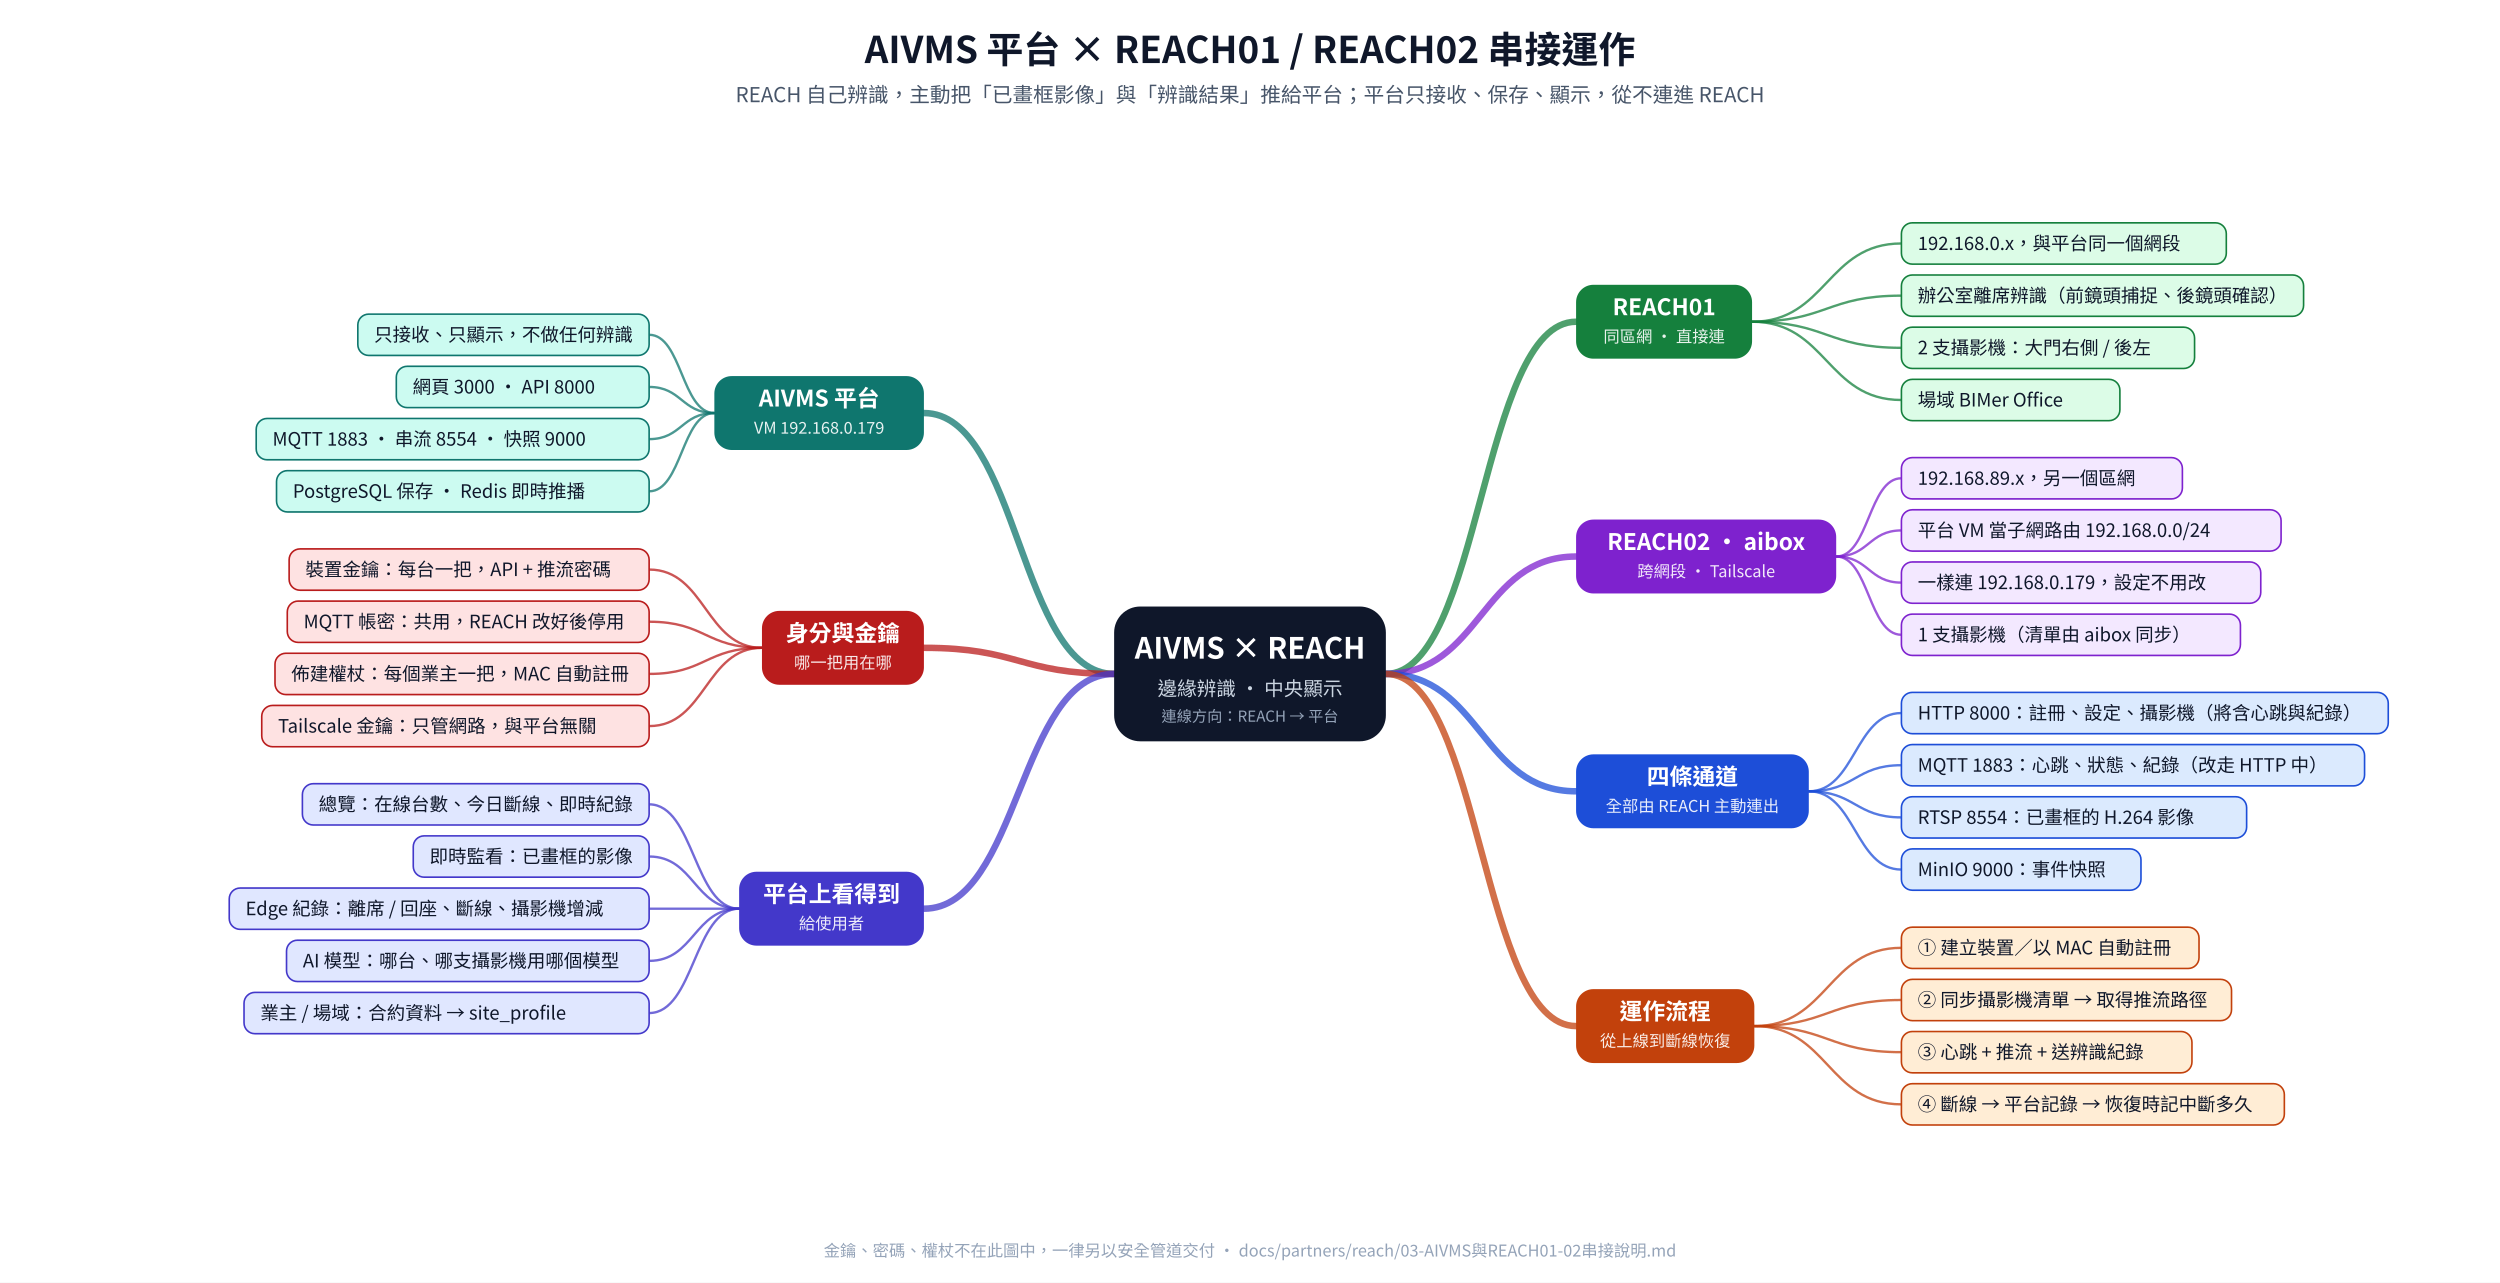
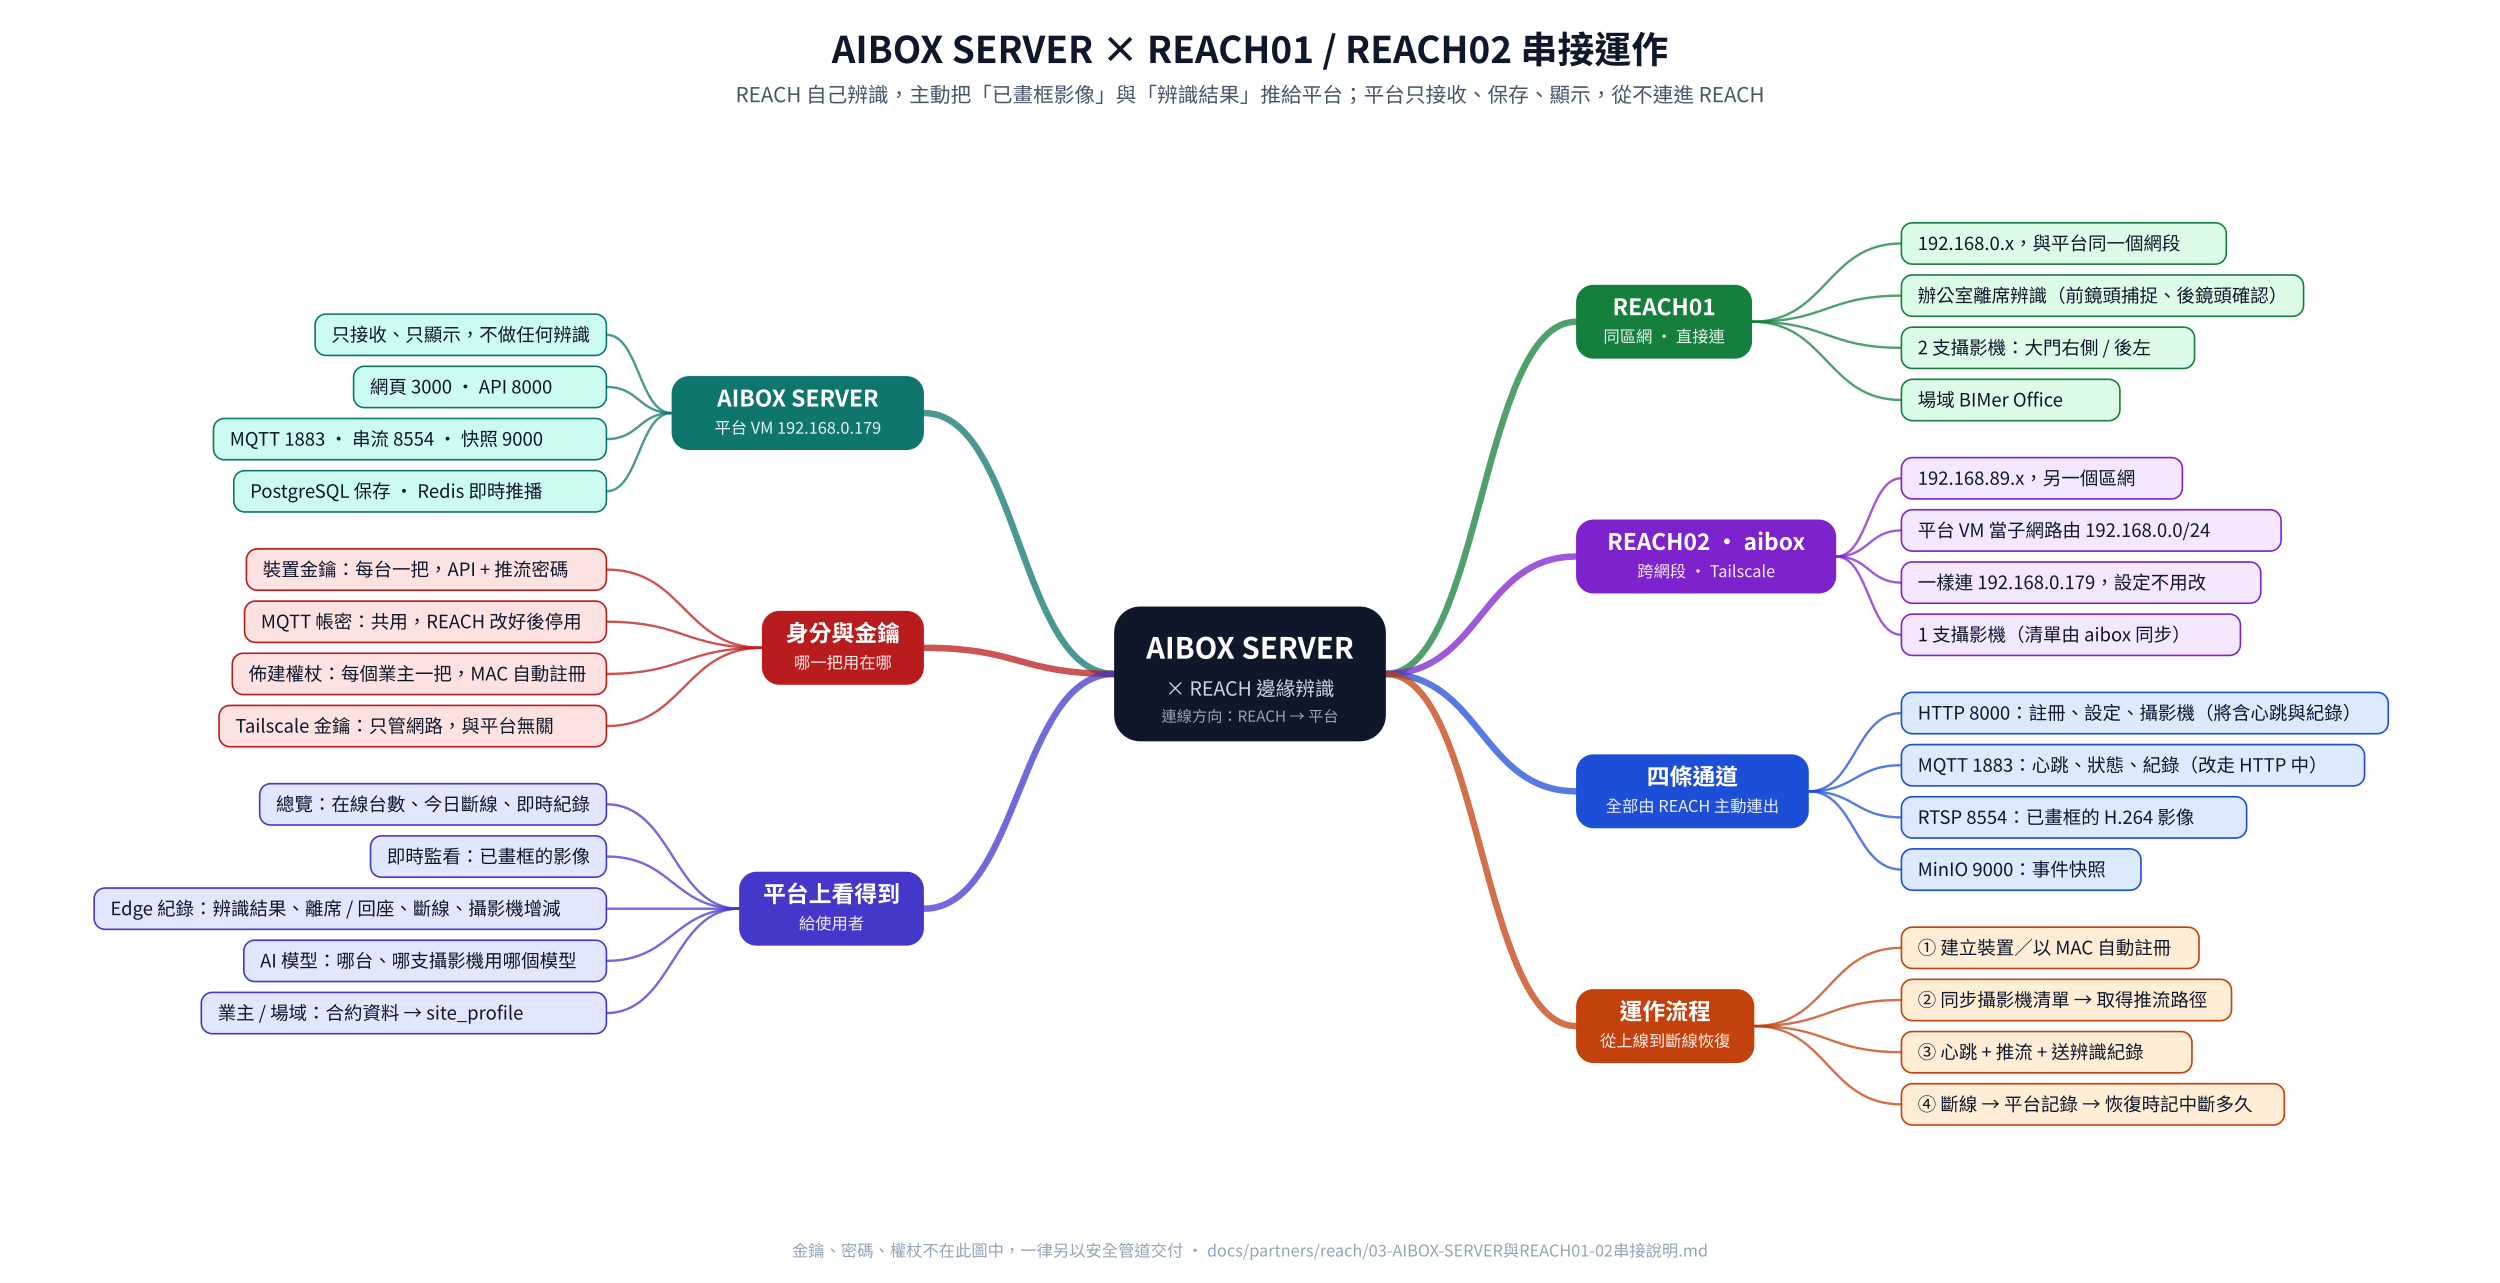
<svg xmlns="http://www.w3.org/2000/svg" width="2300" height="1180" viewBox="0 0 2300 1180" font-family="'Noto Sans TC','Noto Sans CJK TC','PingFang TC','Microsoft JhengHei','WenQuanYi Zen Hei',sans-serif">
  <rect width="2300" height="1180" fill="#ffffff" />
-   <text x="1150.0" y="58" text-anchor="middle" font-size="34" font-weight="700" fill="#0f172a">AIVMS 平台 × REACH01 / REACH02 串接運作</text>
+   <text x="1150.0" y="58" text-anchor="middle" font-size="34" font-weight="700" fill="#0f172a">AIBOX SERVER × REACH01 / REACH02 串接運作</text>
  <text x="1150.0" y="94" text-anchor="middle" font-size="19" fill="#475569">REACH 自己辨識，主動把「已畫框影像」與「辨識結果」推給平台；平台只接收、保存、顯示，從不連進 REACH</text>
  <path d="M1025.0,620.0 C937.5,620.0 937.5,380.0 850.0,380.0" fill="none" stroke="#0f766e" stroke-width="6" stroke-opacity="0.75" stroke-linecap="round" />
-   <path d="M657.2,380.0 C627.2,380.0 627.2,308.0 597.2,308.0" fill="none" stroke="#0f766e" stroke-width="2.2" stroke-opacity="0.75" stroke-linecap="round" />
-   <path d="M657.2,380.0 C627.2,380.0 627.2,356.0 597.2,356.0" fill="none" stroke="#0f766e" stroke-width="2.2" stroke-opacity="0.75" stroke-linecap="round" />
-   <path d="M657.2,380.0 C627.2,380.0 627.2,404.0 597.2,404.0" fill="none" stroke="#0f766e" stroke-width="2.2" stroke-opacity="0.75" stroke-linecap="round" />
-   <path d="M657.2,380.0 C627.2,380.0 627.2,452.0 597.2,452.0" fill="none" stroke="#0f766e" stroke-width="2.2" stroke-opacity="0.75" stroke-linecap="round" />
+   <path d="M617.9,380.0 C587.9,380.0 587.9,308.0 557.9,308.0" fill="none" stroke="#0f766e" stroke-width="2.2" stroke-opacity="0.75" stroke-linecap="round" />
+   <path d="M617.9,380.0 C587.9,380.0 587.9,356.0 557.9,356.0" fill="none" stroke="#0f766e" stroke-width="2.2" stroke-opacity="0.75" stroke-linecap="round" />
+   <path d="M617.9,380.0 C587.9,380.0 587.9,404.0 557.9,404.0" fill="none" stroke="#0f766e" stroke-width="2.2" stroke-opacity="0.75" stroke-linecap="round" />
+   <path d="M617.9,380.0 C587.9,380.0 587.9,452.0 557.9,452.0" fill="none" stroke="#0f766e" stroke-width="2.2" stroke-opacity="0.75" stroke-linecap="round" />
  <path d="M1025.0,620.0 C937.5,620.0 937.5,596.0 850.0,596.0" fill="none" stroke="#b91c1c" stroke-width="6" stroke-opacity="0.75" stroke-linecap="round" />
-   <path d="M701.0,596.0 C649.1,596.0 649.1,524.0 597.2,524.0" fill="none" stroke="#b91c1c" stroke-width="2.2" stroke-opacity="0.75" stroke-linecap="round" />
-   <path d="M701.0,596.0 C649.1,596.0 649.1,572.0 597.2,572.0" fill="none" stroke="#b91c1c" stroke-width="2.2" stroke-opacity="0.75" stroke-linecap="round" />
-   <path d="M701.0,596.0 C649.1,596.0 649.1,620.0 597.2,620.0" fill="none" stroke="#b91c1c" stroke-width="2.2" stroke-opacity="0.75" stroke-linecap="round" />
-   <path d="M701.0,596.0 C649.1,596.0 649.1,668.0 597.2,668.0" fill="none" stroke="#b91c1c" stroke-width="2.2" stroke-opacity="0.75" stroke-linecap="round" />
+   <path d="M701.0,596.0 C629.5,596.0 629.5,524.0 557.9,524.0" fill="none" stroke="#b91c1c" stroke-width="2.2" stroke-opacity="0.75" stroke-linecap="round" />
+   <path d="M701.0,596.0 C629.5,596.0 629.5,572.0 557.9,572.0" fill="none" stroke="#b91c1c" stroke-width="2.2" stroke-opacity="0.75" stroke-linecap="round" />
+   <path d="M701.0,596.0 C629.5,596.0 629.5,620.0 557.9,620.0" fill="none" stroke="#b91c1c" stroke-width="2.2" stroke-opacity="0.75" stroke-linecap="round" />
+   <path d="M701.0,596.0 C629.5,596.0 629.5,668.0 557.9,668.0" fill="none" stroke="#b91c1c" stroke-width="2.2" stroke-opacity="0.75" stroke-linecap="round" />
  <path d="M1025.0,620.0 C937.5,620.0 937.5,836.0 850.0,836.0" fill="none" stroke="#4338ca" stroke-width="6" stroke-opacity="0.75" stroke-linecap="round" />
-   <path d="M680.0,836.0 C638.6,836.0 638.6,740.0 597.2,740.0" fill="none" stroke="#4338ca" stroke-width="2.2" stroke-opacity="0.75" stroke-linecap="round" />
-   <path d="M680.0,836.0 C638.6,836.0 638.6,788.0 597.2,788.0" fill="none" stroke="#4338ca" stroke-width="2.2" stroke-opacity="0.75" stroke-linecap="round" />
-   <path d="M680.0,836.0 C638.6,836.0 638.6,836.0 597.2,836.0" fill="none" stroke="#4338ca" stroke-width="2.2" stroke-opacity="0.75" stroke-linecap="round" />
-   <path d="M680.0,836.0 C638.6,836.0 638.6,884.0 597.2,884.0" fill="none" stroke="#4338ca" stroke-width="2.2" stroke-opacity="0.75" stroke-linecap="round" />
-   <path d="M680.0,836.0 C638.6,836.0 638.6,932.0 597.2,932.0" fill="none" stroke="#4338ca" stroke-width="2.2" stroke-opacity="0.75" stroke-linecap="round" />
+   <path d="M680.0,836.0 C619.0,836.0 619.0,740.0 557.9,740.0" fill="none" stroke="#4338ca" stroke-width="2.2" stroke-opacity="0.75" stroke-linecap="round" />
+   <path d="M680.0,836.0 C619.0,836.0 619.0,788.0 557.9,788.0" fill="none" stroke="#4338ca" stroke-width="2.2" stroke-opacity="0.75" stroke-linecap="round" />
+   <path d="M680.0,836.0 C619.0,836.0 619.0,836.0 557.9,836.0" fill="none" stroke="#4338ca" stroke-width="2.2" stroke-opacity="0.75" stroke-linecap="round" />
+   <path d="M680.0,836.0 C619.0,836.0 619.0,884.0 557.9,884.0" fill="none" stroke="#4338ca" stroke-width="2.2" stroke-opacity="0.75" stroke-linecap="round" />
+   <path d="M680.0,836.0 C619.0,836.0 619.0,932.0 557.9,932.0" fill="none" stroke="#4338ca" stroke-width="2.2" stroke-opacity="0.75" stroke-linecap="round" />
  <path d="M1275.0,620.0 C1362.5,620.0 1362.5,296.0 1450.0,296.0" fill="none" stroke="#15803d" stroke-width="6" stroke-opacity="0.75" stroke-linecap="round" />
  <path d="M1611.9,296.0 C1680.6,296.0 1680.6,224.0 1749.3,224.0" fill="none" stroke="#15803d" stroke-width="2.2" stroke-opacity="0.75" stroke-linecap="round" />
  <path d="M1611.9,296.0 C1680.6,296.0 1680.6,272.0 1749.3,272.0" fill="none" stroke="#15803d" stroke-width="2.2" stroke-opacity="0.75" stroke-linecap="round" />
  <path d="M1611.9,296.0 C1680.6,296.0 1680.6,320.0 1749.3,320.0" fill="none" stroke="#15803d" stroke-width="2.2" stroke-opacity="0.75" stroke-linecap="round" />
  <path d="M1611.9,296.0 C1680.6,296.0 1680.6,368.0 1749.3,368.0" fill="none" stroke="#15803d" stroke-width="2.2" stroke-opacity="0.75" stroke-linecap="round" />
  <path d="M1275.0,620.0 C1362.5,620.0 1362.5,512.0 1450.0,512.0" fill="none" stroke="#7e22ce" stroke-width="6" stroke-opacity="0.75" stroke-linecap="round" />
  <path d="M1689.3,512.0 C1719.3,512.0 1719.3,440.0 1749.3,440.0" fill="none" stroke="#7e22ce" stroke-width="2.2" stroke-opacity="0.75" stroke-linecap="round" />
  <path d="M1689.3,512.0 C1719.3,512.0 1719.3,488.0 1749.3,488.0" fill="none" stroke="#7e22ce" stroke-width="2.2" stroke-opacity="0.75" stroke-linecap="round" />
  <path d="M1689.3,512.0 C1719.3,512.0 1719.3,536.0 1749.3,536.0" fill="none" stroke="#7e22ce" stroke-width="2.2" stroke-opacity="0.75" stroke-linecap="round" />
  <path d="M1689.3,512.0 C1719.3,512.0 1719.3,584.0 1749.3,584.0" fill="none" stroke="#7e22ce" stroke-width="2.2" stroke-opacity="0.75" stroke-linecap="round" />
  <path d="M1275.0,620.0 C1362.5,620.0 1362.5,728.0 1450.0,728.0" fill="none" stroke="#1d4ed8" stroke-width="6" stroke-opacity="0.75" stroke-linecap="round" />
  <path d="M1664.1,728.0 C1706.7,728.0 1706.7,656.0 1749.3,656.0" fill="none" stroke="#1d4ed8" stroke-width="2.2" stroke-opacity="0.75" stroke-linecap="round" />
  <path d="M1664.1,728.0 C1706.7,728.0 1706.7,704.0 1749.3,704.0" fill="none" stroke="#1d4ed8" stroke-width="2.2" stroke-opacity="0.75" stroke-linecap="round" />
  <path d="M1664.1,728.0 C1706.7,728.0 1706.7,752.0 1749.3,752.0" fill="none" stroke="#1d4ed8" stroke-width="2.2" stroke-opacity="0.75" stroke-linecap="round" />
  <path d="M1664.1,728.0 C1706.7,728.0 1706.7,800.0 1749.3,800.0" fill="none" stroke="#1d4ed8" stroke-width="2.2" stroke-opacity="0.75" stroke-linecap="round" />
  <path d="M1275.0,620.0 C1362.5,620.0 1362.5,944.0 1450.0,944.0" fill="none" stroke="#c2410c" stroke-width="6" stroke-opacity="0.75" stroke-linecap="round" />
  <path d="M1614.0,944.0 C1681.7,944.0 1681.7,872.0 1749.3,872.0" fill="none" stroke="#c2410c" stroke-width="2.2" stroke-opacity="0.75" stroke-linecap="round" />
  <path d="M1614.0,944.0 C1681.7,944.0 1681.7,920.0 1749.3,920.0" fill="none" stroke="#c2410c" stroke-width="2.2" stroke-opacity="0.75" stroke-linecap="round" />
  <path d="M1614.0,944.0 C1681.7,944.0 1681.7,968.0 1749.3,968.0" fill="none" stroke="#c2410c" stroke-width="2.2" stroke-opacity="0.75" stroke-linecap="round" />
  <path d="M1614.0,944.0 C1681.7,944.0 1681.7,1016.0 1749.3,1016.0" fill="none" stroke="#c2410c" stroke-width="2.2" stroke-opacity="0.75" stroke-linecap="round" />
  <rect x="1025.0" y="558.0" width="250" height="124" rx="24" fill="#0f172a" />
-   <text x="1150.0" y="606.0" text-anchor="middle" font-size="27" font-weight="700" fill="#ffffff">AIVMS × REACH</text>
-   <text x="1150.0" y="640.0" text-anchor="middle" font-size="18" fill="#cbd5e1">邊緣辨識 · 中央顯示</text>
+   <text x="1150.0" y="606.0" text-anchor="middle" font-size="27" font-weight="700" fill="#ffffff">AIBOX SERVER</text>
+   <text x="1150.0" y="640.0" text-anchor="middle" font-size="18" fill="#cbd5e1">× REACH 邊緣辨識</text>
  <text x="1150.0" y="664.0" text-anchor="middle" font-size="14" fill="#94a3b8">連線方向：REACH → 平台</text>
-   <rect x="657.2" y="346.0" width="192.8" height="68" rx="16" fill="#0f766e" />
-   <text x="753.6" y="374.0" text-anchor="middle" font-size="21" font-weight="700" fill="#ffffff">AIVMS 平台</text>
-   <text x="753.6" y="399.0" text-anchor="middle" font-size="15" fill="#ffffff" fill-opacity="0.9">VM 192.168.0.179</text>
-   <rect x="329.2" y="289.0" width="268.0" height="38" rx="10" fill="#ccfbf1" stroke="#0f766e" stroke-width="1.5" />
-   <text x="344.2" y="314.0" font-size="17" fill="#0f172a">只接收、只顯示，不做任何辨識</text>
-   <rect x="364.6" y="337.0" width="232.6" height="38" rx="10" fill="#ccfbf1" stroke="#0f766e" stroke-width="1.5" />
-   <text x="379.6" y="362.0" font-size="17" fill="#0f172a">網頁 3000 · API 8000</text>
-   <rect x="235.7" y="385.0" width="361.5" height="38" rx="10" fill="#ccfbf1" stroke="#0f766e" stroke-width="1.5" />
-   <text x="250.7" y="410.0" font-size="17" fill="#0f172a">MQTT 1883 · 串流 8554 · 快照 9000</text>
-   <rect x="254.4" y="433.0" width="342.8" height="38" rx="10" fill="#ccfbf1" stroke="#0f766e" stroke-width="1.5" />
-   <text x="269.4" y="458.0" font-size="17" fill="#0f172a">PostgreSQL 保存 · Redis 即時推播</text>
+   <rect x="617.9" y="346.0" width="232.1" height="68" rx="16" fill="#0f766e" />
+   <text x="734.0" y="374.0" text-anchor="middle" font-size="21" font-weight="700" fill="#ffffff">AIBOX SERVER</text>
+   <text x="734.0" y="399.0" text-anchor="middle" font-size="15" fill="#ffffff" fill-opacity="0.9">平台 VM 192.168.0.179</text>
+   <rect x="289.9" y="289.0" width="268.0" height="38" rx="10" fill="#ccfbf1" stroke="#0f766e" stroke-width="1.5" />
+   <text x="304.9" y="314.0" font-size="17" fill="#0f172a">只接收、只顯示，不做任何辨識</text>
+   <rect x="325.3" y="337.0" width="232.6" height="38" rx="10" fill="#ccfbf1" stroke="#0f766e" stroke-width="1.5" />
+   <text x="340.3" y="362.0" font-size="17" fill="#0f172a">網頁 3000 · API 8000</text>
+   <rect x="196.4" y="385.0" width="361.5" height="38" rx="10" fill="#ccfbf1" stroke="#0f766e" stroke-width="1.5" />
+   <text x="211.4" y="410.0" font-size="17" fill="#0f172a">MQTT 1883 · 串流 8554 · 快照 9000</text>
+   <rect x="215.1" y="433.0" width="342.8" height="38" rx="10" fill="#ccfbf1" stroke="#0f766e" stroke-width="1.5" />
+   <text x="230.1" y="458.0" font-size="17" fill="#0f172a">PostgreSQL 保存 · Redis 即時推播</text>
  <rect x="701.0" y="562.0" width="149.0" height="68" rx="16" fill="#b91c1c" />
  <text x="775.5" y="590.0" text-anchor="middle" font-size="21" font-weight="700" fill="#ffffff">身分與金鑰</text>
  <text x="775.5" y="615.0" text-anchor="middle" font-size="15" fill="#ffffff" fill-opacity="0.9">哪一把用在哪</text>
-   <rect x="266.0" y="505.0" width="331.2" height="38" rx="10" fill="#fee2e2" stroke="#b91c1c" stroke-width="1.5" />
-   <text x="281.0" y="530.0" font-size="17" fill="#0f172a">裝置金鑰：每台一把，API + 推流密碼</text>
-   <rect x="264.3" y="553.0" width="332.9" height="38" rx="10" fill="#fee2e2" stroke="#b91c1c" stroke-width="1.5" />
-   <text x="279.3" y="578.0" font-size="17" fill="#0f172a">MQTT 帳密：共用，REACH 改好後停用</text>
-   <rect x="253.0" y="601.0" width="344.2" height="38" rx="10" fill="#fee2e2" stroke="#b91c1c" stroke-width="1.5" />
-   <text x="268.0" y="626.0" font-size="17" fill="#0f172a">佈建權杖：每個業主一把，MAC 自動註冊</text>
-   <rect x="240.8" y="649.0" width="356.4" height="38" rx="10" fill="#fee2e2" stroke="#b91c1c" stroke-width="1.5" />
-   <text x="255.8" y="674.0" font-size="17" fill="#0f172a">Tailscale 金鑰：只管網路，與平台無關</text>
+   <rect x="226.7" y="505.0" width="331.2" height="38" rx="10" fill="#fee2e2" stroke="#b91c1c" stroke-width="1.5" />
+   <text x="241.7" y="530.0" font-size="17" fill="#0f172a">裝置金鑰：每台一把，API + 推流密碼</text>
+   <rect x="225.0" y="553.0" width="332.9" height="38" rx="10" fill="#fee2e2" stroke="#b91c1c" stroke-width="1.5" />
+   <text x="240.0" y="578.0" font-size="17" fill="#0f172a">MQTT 帳密：共用，REACH 改好後停用</text>
+   <rect x="213.7" y="601.0" width="344.2" height="38" rx="10" fill="#fee2e2" stroke="#b91c1c" stroke-width="1.5" />
+   <text x="228.7" y="626.0" font-size="17" fill="#0f172a">佈建權杖：每個業主一把，MAC 自動註冊</text>
+   <rect x="201.5" y="649.0" width="356.4" height="38" rx="10" fill="#fee2e2" stroke="#b91c1c" stroke-width="1.5" />
+   <text x="216.5" y="674.0" font-size="17" fill="#0f172a">Tailscale 金鑰：只管網路，與平台無關</text>
  <rect x="680.0" y="802.0" width="170.0" height="68" rx="16" fill="#4338ca" />
  <text x="765.0" y="830.0" text-anchor="middle" font-size="21" font-weight="700" fill="#ffffff">平台上看得到</text>
  <text x="765.0" y="855.0" text-anchor="middle" font-size="15" fill="#ffffff" fill-opacity="0.9">給使用者</text>
-   <rect x="278.2" y="721.0" width="319.0" height="38" rx="10" fill="#e0e7ff" stroke="#4338ca" stroke-width="1.5" />
-   <text x="293.2" y="746.0" font-size="17" fill="#0f172a">總覽：在線台數、今日斷線、即時紀錄</text>
-   <rect x="380.2" y="769.0" width="217.0" height="38" rx="10" fill="#e0e7ff" stroke="#4338ca" stroke-width="1.5" />
-   <text x="395.2" y="794.0" font-size="17" fill="#0f172a">即時監看：已畫框的影像</text>
-   <rect x="210.9" y="817.0" width="386.3" height="38" rx="10" fill="#e0e7ff" stroke="#4338ca" stroke-width="1.5" />
-   <text x="225.9" y="842.0" font-size="17" fill="#0f172a">Edge 紀錄：離席 / 回座、斷線、攝影機增減</text>
-   <rect x="263.6" y="865.0" width="333.6" height="38" rx="10" fill="#e0e7ff" stroke="#4338ca" stroke-width="1.5" />
-   <text x="278.6" y="890.0" font-size="17" fill="#0f172a">AI 模型：哪台、哪支攝影機用哪個模型</text>
-   <rect x="224.5" y="913.0" width="372.7" height="38" rx="10" fill="#e0e7ff" stroke="#4338ca" stroke-width="1.5" />
-   <text x="239.5" y="938.0" font-size="17" fill="#0f172a">業主 / 場域：合約資料 → site_profile</text>
+   <rect x="238.9" y="721.0" width="319.0" height="38" rx="10" fill="#e0e7ff" stroke="#4338ca" stroke-width="1.5" />
+   <text x="253.9" y="746.0" font-size="17" fill="#0f172a">總覽：在線台數、今日斷線、即時紀錄</text>
+   <rect x="340.9" y="769.0" width="217.0" height="38" rx="10" fill="#e0e7ff" stroke="#4338ca" stroke-width="1.5" />
+   <text x="355.9" y="794.0" font-size="17" fill="#0f172a">即時監看：已畫框的影像</text>
+   <rect x="86.6" y="817.0" width="471.3" height="38" rx="10" fill="#e0e7ff" stroke="#4338ca" stroke-width="1.5" />
+   <text x="101.6" y="842.0" font-size="17" fill="#0f172a">Edge 紀錄：辨識結果、離席 / 回座、斷線、攝影機增減</text>
+   <rect x="224.3" y="865.0" width="333.6" height="38" rx="10" fill="#e0e7ff" stroke="#4338ca" stroke-width="1.5" />
+   <text x="239.3" y="890.0" font-size="17" fill="#0f172a">AI 模型：哪台、哪支攝影機用哪個模型</text>
+   <rect x="185.2" y="913.0" width="372.7" height="38" rx="10" fill="#e0e7ff" stroke="#4338ca" stroke-width="1.5" />
+   <text x="200.2" y="938.0" font-size="17" fill="#0f172a">業主 / 場域：合約資料 → site_profile</text>
  <rect x="1450.0" y="262.0" width="161.9" height="68" rx="16" fill="#15803d" />
  <text x="1531.0" y="290.0" text-anchor="middle" font-size="21" font-weight="700" fill="#ffffff">REACH01</text>
  <text x="1531.0" y="315.0" text-anchor="middle" font-size="15" fill="#ffffff" fill-opacity="0.9">同區網 · 直接連</text>
  <rect x="1749.3" y="205.0" width="298.9" height="38" rx="10" fill="#dcfce7" stroke="#15803d" stroke-width="1.5" />
  <text x="1764.3" y="230.0" font-size="17" fill="#0f172a">192.168.0.x，與平台同一個網段</text>
  <rect x="1749.3" y="253.0" width="370.0" height="38" rx="10" fill="#dcfce7" stroke="#15803d" stroke-width="1.5" />
  <text x="1764.3" y="278.0" font-size="17" fill="#0f172a">辦公室離席辨識（前鏡頭捕捉、後鏡頭確認）</text>
  <rect x="1749.3" y="301.0" width="269.7" height="38" rx="10" fill="#dcfce7" stroke="#15803d" stroke-width="1.5" />
  <text x="1764.3" y="326.0" font-size="17" fill="#0f172a">2 支攝影機：大門右側 / 後左</text>
  <rect x="1749.3" y="349.0" width="201.0" height="38" rx="10" fill="#dcfce7" stroke="#15803d" stroke-width="1.5" />
  <text x="1764.3" y="374.0" font-size="17" fill="#0f172a">場域 BIMer Office</text>
  <rect x="1450.0" y="478.0" width="239.3" height="68" rx="16" fill="#7e22ce" />
  <text x="1569.7" y="506.0" text-anchor="middle" font-size="21" font-weight="700" fill="#ffffff">REACH02 · aibox</text>
  <text x="1569.7" y="531.0" text-anchor="middle" font-size="15" fill="#ffffff" fill-opacity="0.9">跨網段 · Tailscale</text>
  <rect x="1749.3" y="421.0" width="258.5" height="38" rx="10" fill="#f3e8ff" stroke="#7e22ce" stroke-width="1.5" />
  <text x="1764.3" y="446.0" font-size="17" fill="#0f172a">192.168.89.x，另一個區網</text>
  <rect x="1749.3" y="469.0" width="349.3" height="38" rx="10" fill="#f3e8ff" stroke="#7e22ce" stroke-width="1.5" />
  <text x="1764.3" y="494.0" font-size="17" fill="#0f172a">平台 VM 當子網路由 192.168.0.0/24</text>
  <rect x="1749.3" y="517.0" width="330.6" height="38" rx="10" fill="#f3e8ff" stroke="#7e22ce" stroke-width="1.5" />
  <text x="1764.3" y="542.0" font-size="17" fill="#0f172a">一樣連 192.168.0.179，設定不用改</text>
  <rect x="1749.3" y="565.0" width="311.9" height="38" rx="10" fill="#f3e8ff" stroke="#7e22ce" stroke-width="1.5" />
  <text x="1764.3" y="590.0" font-size="17" fill="#0f172a">1 支攝影機（清單由 aibox 同步）</text>
  <rect x="1450.0" y="694.0" width="214.1" height="68" rx="16" fill="#1d4ed8" />
  <text x="1557.0" y="722.0" text-anchor="middle" font-size="21" font-weight="700" fill="#ffffff">四條通道</text>
  <text x="1557.0" y="747.0" text-anchor="middle" font-size="15" fill="#ffffff" fill-opacity="0.9">全部由 REACH 主動連出</text>
  <rect x="1749.3" y="637.0" width="447.9" height="38" rx="10" fill="#dbeafe" stroke="#1d4ed8" stroke-width="1.5" />
  <text x="1764.3" y="662.0" font-size="17" fill="#0f172a">HTTP 8000：註冊、設定、攝影機（將含心跳與紀錄）</text>
  <rect x="1749.3" y="685.0" width="426.1" height="38" rx="10" fill="#dbeafe" stroke="#1d4ed8" stroke-width="1.5" />
  <text x="1764.3" y="710.0" font-size="17" fill="#0f172a">MQTT 1883：心跳、狀態、紀錄（改走 HTTP 中）</text>
  <rect x="1749.3" y="733.0" width="317.6" height="38" rx="10" fill="#dbeafe" stroke="#1d4ed8" stroke-width="1.5" />
  <text x="1764.3" y="758.0" font-size="17" fill="#0f172a">RTSP 8554：已畫框的 H.264 影像</text>
  <rect x="1749.3" y="781.0" width="220.4" height="38" rx="10" fill="#dbeafe" stroke="#1d4ed8" stroke-width="1.5" />
  <text x="1764.3" y="806.0" font-size="17" fill="#0f172a">MinIO 9000：事件快照</text>
  <rect x="1450.0" y="910.0" width="164.0" height="68" rx="16" fill="#c2410c" />
  <text x="1532.0" y="938.0" text-anchor="middle" font-size="21" font-weight="700" fill="#ffffff">運作流程</text>
  <text x="1532.0" y="963.0" text-anchor="middle" font-size="15" fill="#ffffff" fill-opacity="0.9">從上線到斷線恢復</text>
  <rect x="1749.3" y="853.0" width="273.8" height="38" rx="10" fill="#ffedd5" stroke="#c2410c" stroke-width="1.5" />
  <text x="1764.3" y="878.0" font-size="17" fill="#0f172a">① 建立裝置／以 MAC 自動註冊</text>
  <rect x="1749.3" y="901.0" width="303.7" height="38" rx="10" fill="#ffedd5" stroke="#c2410c" stroke-width="1.5" />
  <text x="1764.3" y="926.0" font-size="17" fill="#0f172a">② 同步攝影機清單 → 取得推流路徑</text>
  <rect x="1749.3" y="949.0" width="267.3" height="38" rx="10" fill="#ffedd5" stroke="#c2410c" stroke-width="1.5" />
  <text x="1764.3" y="974.0" font-size="17" fill="#0f172a">③ 心跳 + 推流 + 送辨識紀錄</text>
  <rect x="1749.3" y="997.0" width="352.3" height="38" rx="10" fill="#ffedd5" stroke="#c2410c" stroke-width="1.5" />
  <text x="1764.3" y="1022.0" font-size="17" fill="#0f172a">④ 斷線 → 平台記錄 → 恢復時記中斷多久</text>
-   <text x="1150.0" y="1156" text-anchor="middle" font-size="15" fill="#94a3b8">金鑰、密碼、權杖不在此圖中，一律另以安全管道交付 · docs/partners/reach/03-AIVMS與REACH01-02串接說明.md</text>
+   <text x="1150.0" y="1156" text-anchor="middle" font-size="15" fill="#94a3b8">金鑰、密碼、權杖不在此圖中，一律另以安全管道交付 · docs/partners/reach/03-AIBOX-SERVER與REACH01-02串接說明.md</text>
</svg>
